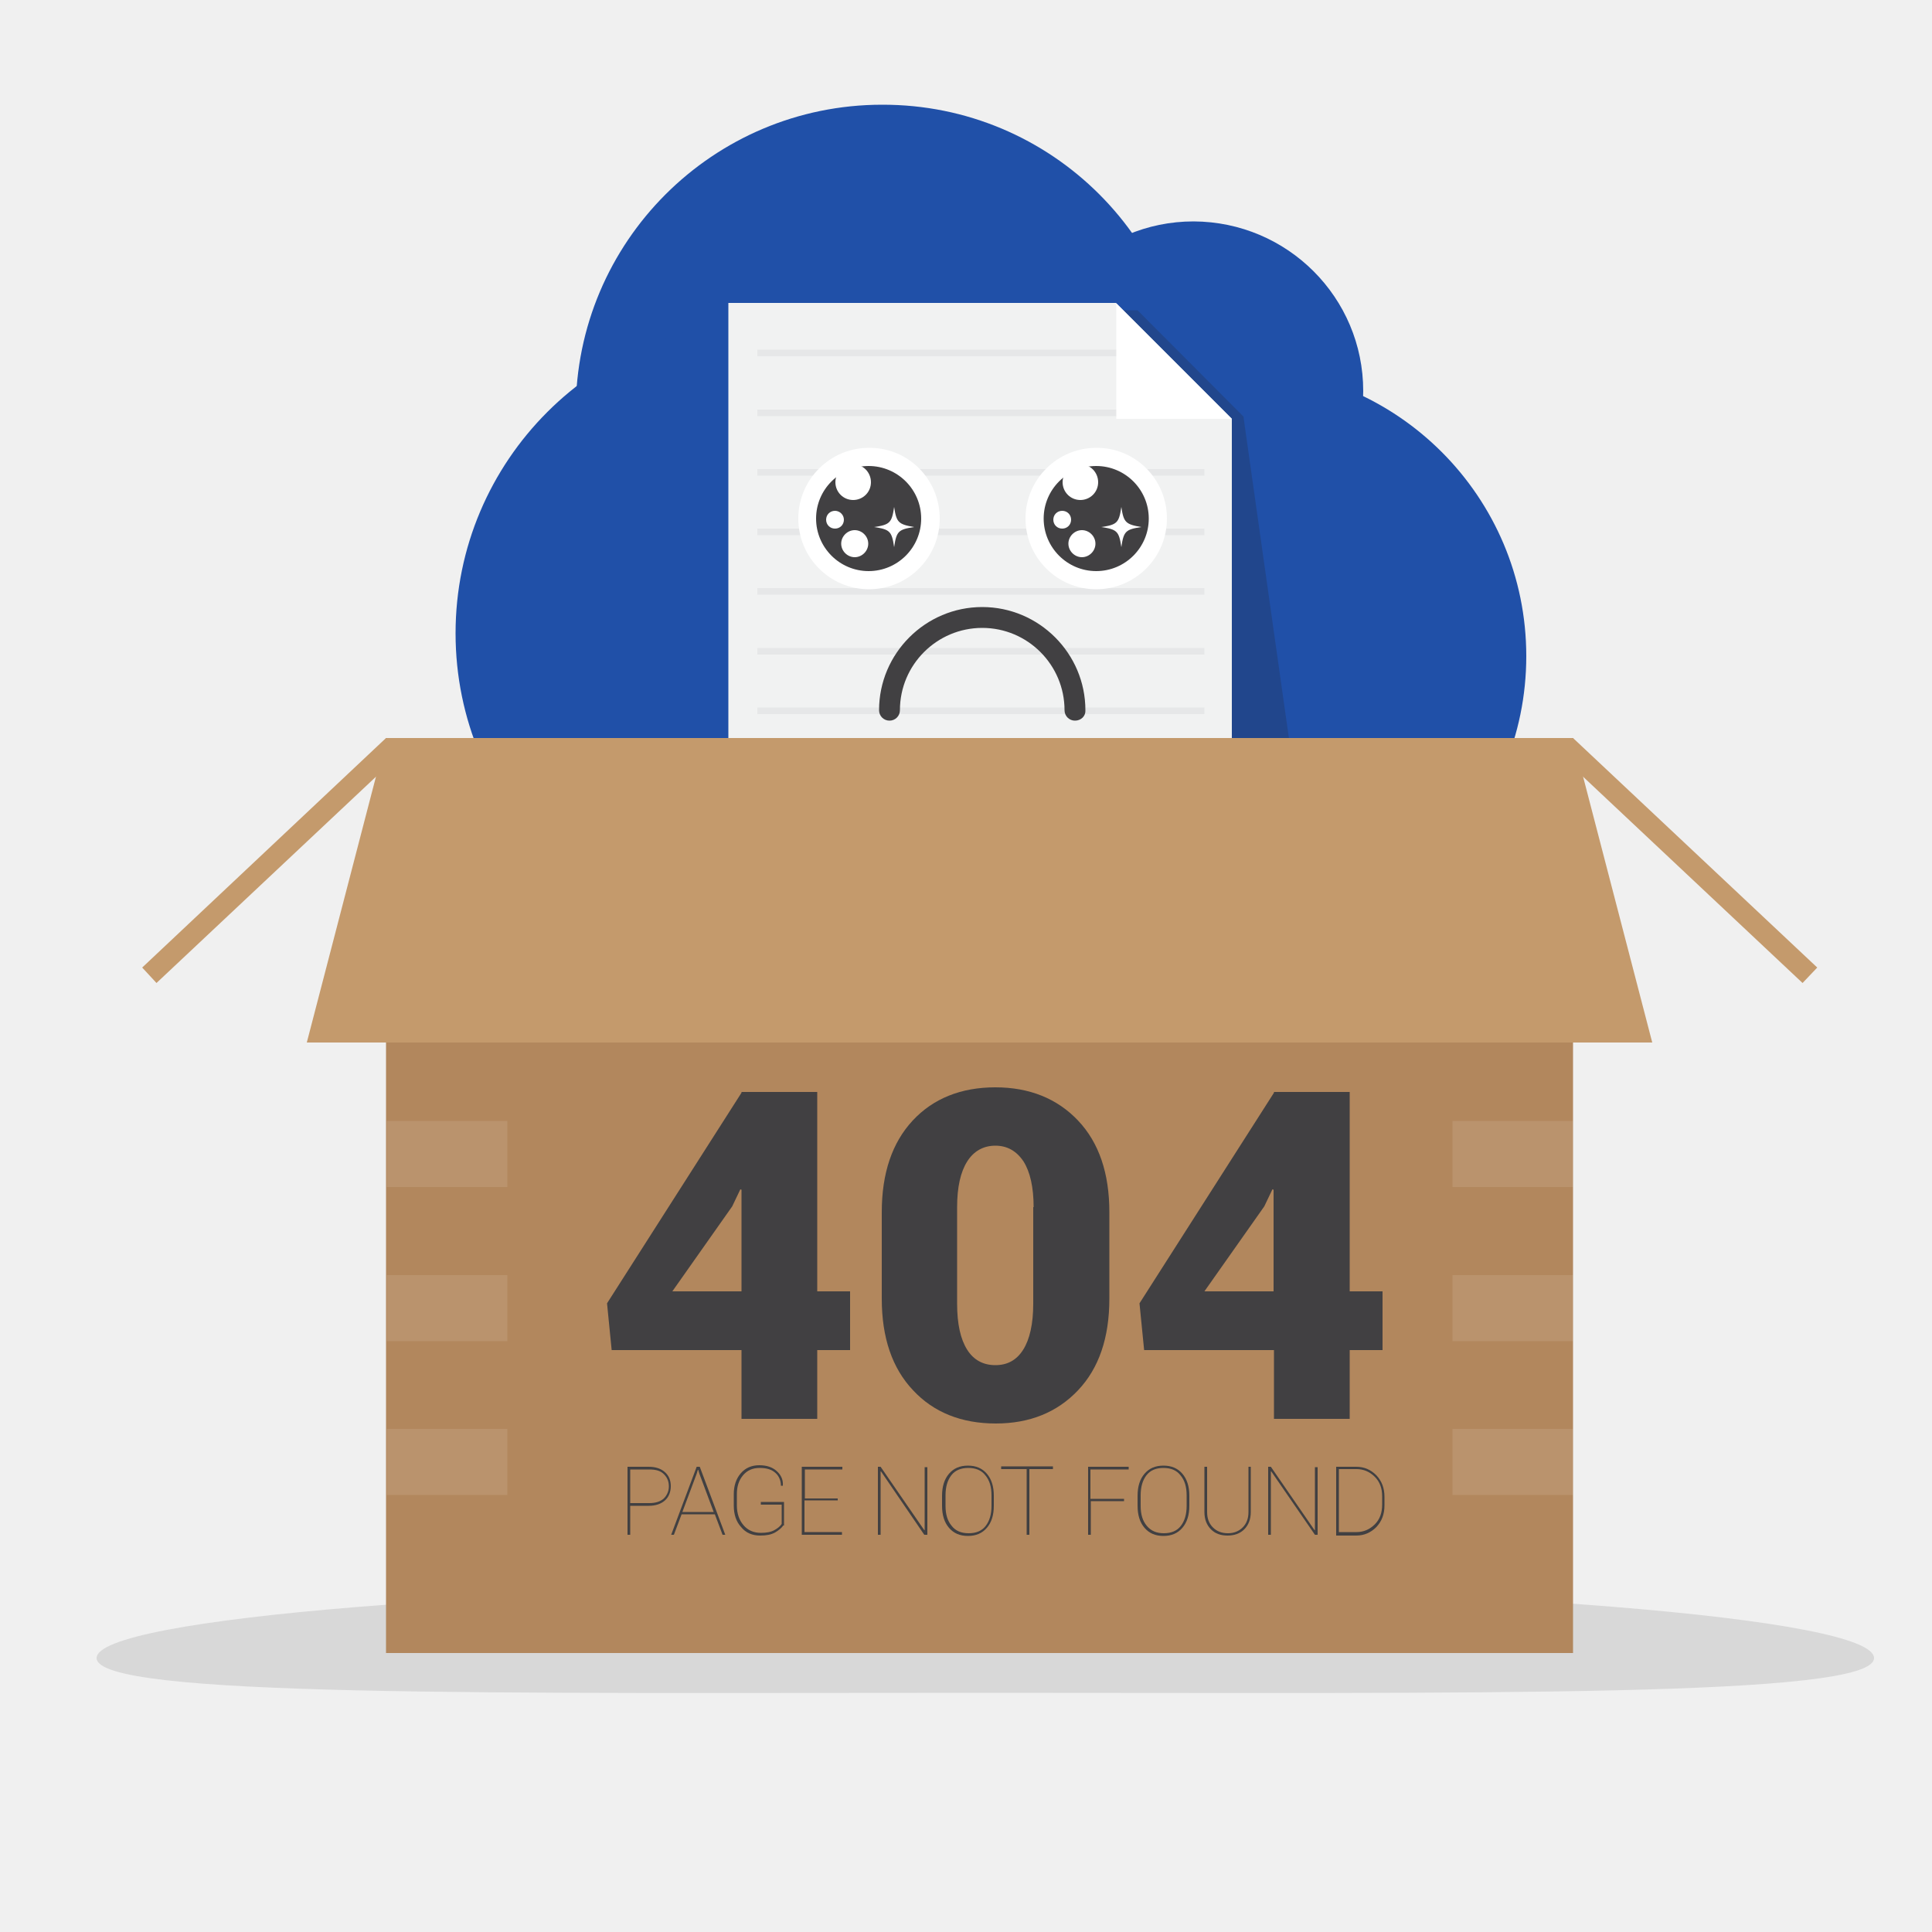
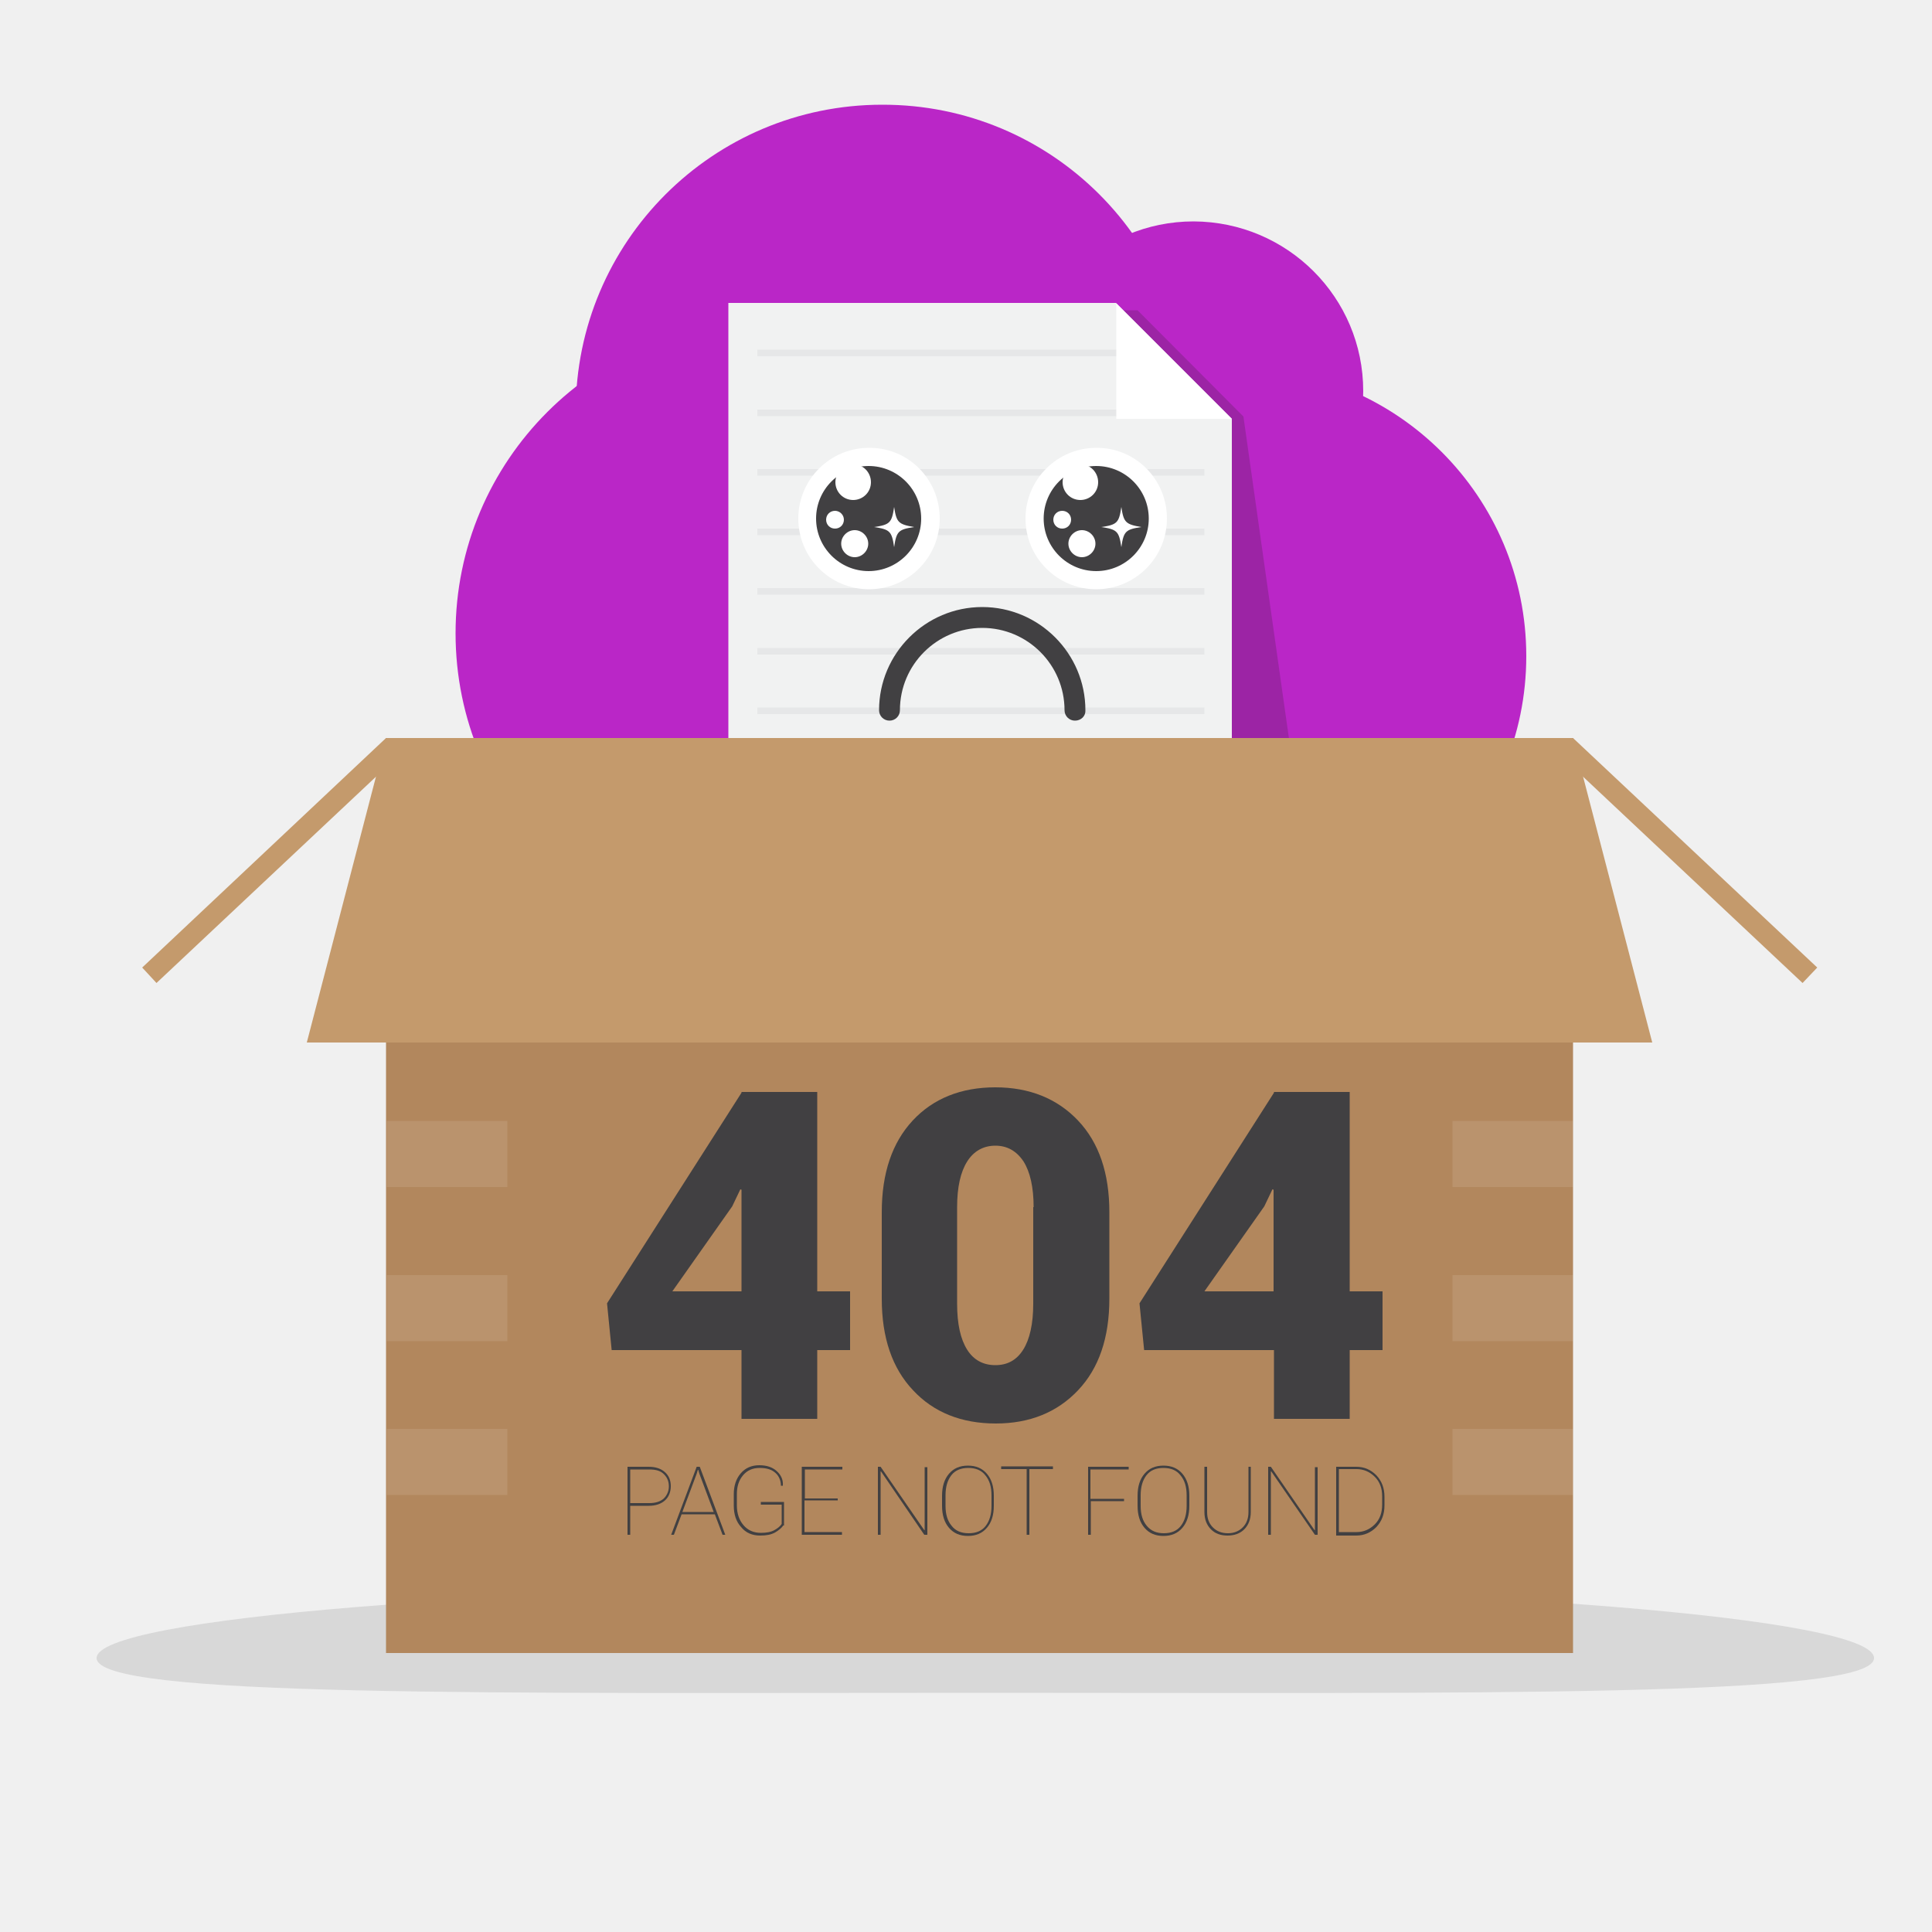
<svg xmlns="http://www.w3.org/2000/svg" version="1.1" x="0px" y="0px" viewBox="0 0 500 500" style="enable-background:new 0 0 500 500;" xml:space="preserve">
  <style type="text/css">
	.st0{opacity:0.1;fill:black;}
- 	.st1{fill:#2050a8;}
+ 	.st1{fill:#ba26c7;;}
	.st2{opacity:0.2;}
	.st3{fill:#231F20;}
	.st4{fill:#F1F2F2;}
	.st5{fill:#E6E7E8;}
	.st6{fill:#FFFFFF;}
	.st7{fill:#414042;}
	.st8{fill:#B2875D;}
	.st9{opacity:0.1;}
	.st10{fill:#C49A6C;}
</style>
  <g id="BACKGROUND_2">
</g>
  <g id="BACKGROUND_1">
    <g>
      <g>
        <path class="st0" d="M485,429.1c0,10.3-103,9-230,9c-127,0-230,1.3-230-9c0-10.3,103-18.7,230-18.7     C382,410.4,485,418.7,485,429.1z" />
        <g>
          <g>
            <g>
              <path class="st1" d="M335.8,175.2c0,46.2-37.5,83.7-83.7,83.7c-46.2,0-83.7-37.5-83.7-83.7c0-46.2,37.5-83.7,83.7-83.7        C298.3,91.5,335.8,129,335.8,175.2z" />
              <g>
                <path class="st1" d="M307.7,106.4c0,43.8-35.5,79.4-79.4,79.4c-43.8,0-79.3-35.5-79.3-79.4c0-43.8,35.5-79.3,79.3-79.3         C272.2,27,307.7,62.5,307.7,106.4z" />
                <path class="st1" d="M352.8,101.2c0,24.2-19.6,43.9-43.9,43.9c-24.2,0-43.9-19.6-43.9-43.9c0-24.2,19.6-43.9,43.9-43.9         C333.2,57.4,352.8,77,352.8,101.2z" />
                <path class="st1" d="M279.9,163.9c0,44.7-36.3,81-81,81c-44.7,0-81-36.3-81-81c0-44.7,36.3-81,81-81         C243.6,82.9,279.9,119.2,279.9,163.9z" />
                <path class="st1" d="M395,169.8c0,41.3-33.5,74.7-74.7,74.7c-41.3,0-74.7-33.5-74.7-74.7c0-41.3,33.5-74.7,74.7-74.7         C361.6,95.1,395,128.6,395,169.8z" />
              </g>
            </g>
            <g>
              <g class="st2">
                <polygon class="st3" points="294.4,80.3 294.5,80.3 194,80.3 194,237.2 340.2,237.9 321.8,107.8        " />
              </g>
              <g>
                <polygon class="st4" points="288.9,78.5 288.9,78.4 188.5,78.4 188.5,235.3 318.8,235.3 318.8,108.4        " />
              </g>
              <g>
                <rect x="196" y="90.5" class="st5" width="99.6" height="1.7" />
                <rect x="196" y="106" class="st5" width="115.7" height="1.7" />
                <rect x="196" y="121.4" class="st5" width="115.7" height="1.7" />
                <rect x="196" y="136.8" class="st5" width="115.7" height="1.7" />
                <rect x="196" y="152.2" class="st5" width="115.7" height="1.7" />
                <rect x="196" y="167.7" class="st5" width="115.7" height="1.7" />
                <rect x="196" y="183.1" class="st5" width="115.7" height="1.7" />
                <rect x="196" y="198.5" class="st5" width="115.7" height="1.7" />
                <rect x="196" y="213.9" class="st5" width="115.7" height="1.7" />
                <rect x="196" y="229.4" class="st5" width="115.7" height="1.7" />
              </g>
              <polygon class="st6" points="318.8,108.4 288.9,108.4 288.9,78.5       " />
              <g>
                <g>
                  <g>
                    <path class="st6" d="M243.2,134.2c0,10.1-8.2,18.3-18.3,18.3c-10.1,0-18.3-8.2-18.3-18.3c0-10.1,8.2-18.3,18.3-18.3           C235,115.8,243.2,124,243.2,134.2z" />
                    <path class="st7" d="M238.4,134.2c0,7.5-6.1,13.6-13.6,13.6s-13.6-6.1-13.6-13.6c0-7.5,6.1-13.6,13.6-13.6           S238.4,126.7,238.4,134.2z" />
                    <path class="st6" d="M225.4,124.8c0,2.6-2.1,4.6-4.6,4.6c-2.6,0-4.6-2.1-4.6-4.6c0-2.6,2.1-4.6,4.6-4.6           C223.3,120.1,225.4,122.2,225.4,124.8z" />
                    <path class="st6" d="M218.4,134.5c0,1.3-1,2.3-2.3,2.3c-1.3,0-2.3-1-2.3-2.3c0-1.3,1-2.3,2.3-2.3           C217.3,132.2,218.4,133.2,218.4,134.5z" />
                    <path class="st6" d="M224.7,140.7c0,1.9-1.6,3.5-3.5,3.5c-1.9,0-3.5-1.6-3.5-3.5c0-1.9,1.6-3.5,3.5-3.5           C223.1,137.2,224.7,138.8,224.7,140.7z" />
                    <path class="st6" d="M236.6,136.4c-4.1,0.6-4.6,1.1-5.2,5.2c-0.6-4.1-1.1-4.6-5.2-5.2c4.1-0.6,4.6-1.1,5.2-5.2           C232,135.2,232.5,135.7,236.6,136.4z" />
                  </g>
                  <g>
                    <path class="st6" d="M302,134.2c0,10.1-8.2,18.3-18.3,18.3c-10.1,0-18.3-8.2-18.3-18.3c0-10.1,8.2-18.3,18.3-18.3           C293.8,115.8,302,124,302,134.2z" />
                    <path class="st7" d="M297.3,134.2c0,7.5-6.1,13.6-13.6,13.6c-7.5,0-13.6-6.1-13.6-13.6c0-7.5,6.1-13.6,13.6-13.6           C291.2,120.6,297.3,126.7,297.3,134.2z" />
                    <path class="st6" d="M284.2,124.8c0,2.6-2.1,4.6-4.6,4.6c-2.6,0-4.6-2.1-4.6-4.6c0-2.6,2.1-4.6,4.6-4.6           C282.1,120.1,284.2,122.2,284.2,124.8z" />
                    <path class="st6" d="M277.2,134.5c0,1.3-1,2.3-2.3,2.3c-1.3,0-2.3-1-2.3-2.3c0-1.3,1-2.3,2.3-2.3           C276.2,132.2,277.2,133.2,277.2,134.5z" />
                    <path class="st6" d="M283.5,140.7c0,1.9-1.6,3.5-3.5,3.5s-3.5-1.6-3.5-3.5c0-1.9,1.6-3.5,3.5-3.5S283.5,138.8,283.5,140.7z           " />
                    <path class="st6" d="M295.4,136.4c-4.1,0.6-4.6,1.1-5.2,5.2c-0.6-4.1-1.1-4.6-5.2-5.2c4.1-0.6,4.6-1.1,5.2-5.2           C290.8,135.2,291.3,135.7,295.4,136.4z" />
                  </g>
                </g>
                <g>
                  <g>
                    <path class="st7" d="M278.2,186.5c-1.5,0-2.7-1.2-2.7-2.7c0-11.7-9.5-21.3-21.3-21.3c-11.7,0-21.3,9.5-21.3,21.3           c0,1.5-1.2,2.7-2.7,2.7c-1.5,0-2.7-1.2-2.7-2.7c0-14.7,12-26.7,26.7-26.7c14.7,0,26.7,12,26.7,26.7           C281,185.3,279.8,186.5,278.2,186.5z" />
                  </g>
                </g>
              </g>
            </g>
          </g>
          <g>
            <g>
              <g>
                <polygon class="st8" points="407.1,427.8 99.9,427.8 99.9,191 407.1,191        " />
              </g>
              <g>
                <g class="st9">
                  <rect x="100.1" y="290.1" class="st6" width="31.2" height="17.1" />
                </g>
                <g class="st9">
                  <rect x="100.1" y="330" class="st6" width="31.2" height="17.1" />
                </g>
                <g class="st9">
                  <rect x="100.1" y="369.8" class="st6" width="31.2" height="17.1" />
                </g>
                <g class="st9">
                  <rect x="375.9" y="290.1" class="st6" width="31.2" height="17.1" />
                </g>
                <g class="st9">
                  <rect x="375.9" y="330" class="st6" width="31.2" height="17.1" />
                </g>
                <g class="st9">
                  <rect x="375.9" y="369.8" class="st6" width="31.2" height="17.1" />
                </g>
              </g>
            </g>
            <g>
              <g>
                <polygon class="st10" points="466.5,254.4 403.3,195 407.1,191 470.3,250.4        " />
              </g>
              <g>
                <polygon class="st10" points="40.5,254.4 103.7,195 99.9,191 36.8,250.4        " />
              </g>
              <g>
                <polygon class="st10" points="427.6,269.8 79.4,269.8 99.9,191 407.1,191        " />
              </g>
            </g>
          </g>
        </g>
      </g>
      <g>
        <g>
          <path class="st7" d="M211.5,334.2h8.5v15.2h-8.5v17.8h-19.6v-17.8h-33.6l-1.2-12.1l34.8-54.5v-0.2h19.6V334.2z M174,334.2h17.9      v-26.3l-0.3-0.1l-2.1,4.4L174,334.2z" />
          <path class="st7" d="M287.1,336.1c0,10.1-2.7,18-8.1,23.7s-12.5,8.6-21.3,8.6c-8.9,0-16.1-2.9-21.4-8.6      c-5.4-5.7-8.1-13.6-8.1-23.7v-22.4c0-10.1,2.7-18,8-23.7s12.5-8.6,21.4-8.6c8.8,0,16,2.9,21.4,8.6c5.4,5.7,8.1,13.6,8.1,23.7      V336.1z M267.5,312.4c0-5.1-0.9-9.1-2.6-11.8c-1.8-2.7-4.2-4.1-7.3-4.1c-3.1,0-5.6,1.4-7.3,4.1c-1.7,2.7-2.6,6.6-2.6,11.8v25      c0,5.3,0.9,9.2,2.6,11.9c1.7,2.7,4.2,4,7.3,4c3.1,0,5.5-1.3,7.2-4s2.6-6.7,2.6-11.9V312.4z" />
          <path class="st7" d="M349.3,334.2h8.5v15.2h-8.5v17.8h-19.6v-17.8h-33.6l-1.2-12.1l34.8-54.5v-0.2h19.6V334.2z M311.7,334.2      h17.9v-26.3l-0.3-0.1l-2.1,4.4L311.7,334.2z" />
        </g>
        <g>
          <path class="st7" d="M163.1,389.6v7.6h-0.7v-17.6h5.5c1.8,0,3.2,0.5,4.2,1.4c1,0.9,1.5,2.1,1.5,3.6c0,1.5-0.5,2.8-1.5,3.7      c-1,0.9-2.4,1.4-4.2,1.4H163.1z M163.1,389h4.9c1.7,0,2.9-0.4,3.8-1.2c0.8-0.8,1.3-1.9,1.3-3.1c0-1.3-0.4-2.3-1.3-3.2      s-2.1-1.2-3.8-1.2h-4.9V389z" />
          <path class="st7" d="M185,391.9h-8.6l-2,5.3h-0.7l6.6-17.6h0.8l6.6,17.6h-0.7L185,391.9z M176.6,391.3h8.1l-3.7-9.9l-0.3-1h-0.1      l-0.3,1L176.6,391.3z" />
          <path class="st7" d="M202.7,394.8c-0.4,0.6-1.1,1.2-2.1,1.8c-1.1,0.6-2.3,0.8-3.9,0.8c-2,0-3.7-0.7-4.9-2.2      c-1.3-1.4-1.9-3.3-1.9-5.6v-2.9c0-2.2,0.6-4,1.8-5.4c1.2-1.4,2.8-2.1,4.8-2.1c1.9,0,3.4,0.5,4.5,1.5c1.1,1,1.7,2.2,1.6,3.7      l0,0.1h-0.5c0-1.3-0.5-2.5-1.4-3.3c-1-0.9-2.3-1.3-4.1-1.3c-1.8,0-3.2,0.6-4.3,1.9c-1.1,1.3-1.6,2.9-1.6,4.9v2.9      c0,2.1,0.6,3.8,1.7,5.1c1.1,1.3,2.6,2,4.5,2c1.4,0,2.6-0.2,3.5-0.7c0.9-0.5,1.5-1,1.9-1.6v-5h-5.4v-0.7h6V394.8z" />
          <path class="st7" d="M216.7,388.3h-8.5v8.2h9.7v0.7h-10.4v-17.6H218v0.7h-9.7v7.5h8.5V388.3z" />
          <path class="st7" d="M239.9,397.2h-0.7L228,380.8l-0.1,0v16.4h-0.7v-17.6h0.7l11.3,16.4l0.1,0v-16.3h0.7V397.2z" />
          <path class="st7" d="M257.2,389.7c0,2.4-0.6,4.3-1.8,5.7c-1.2,1.4-2.8,2.1-4.9,2.1c-2.1,0-3.7-0.7-4.9-2.1      c-1.2-1.4-1.8-3.3-1.8-5.7v-2.6c0-2.4,0.6-4.3,1.8-5.7c1.2-1.4,2.8-2.1,4.9-2.1c2.1,0,3.7,0.7,4.9,2.1s1.8,3.3,1.8,5.7V389.7z       M256.6,387c0-2.2-0.5-3.9-1.6-5.2c-1-1.3-2.5-1.9-4.4-1.9c-1.9,0-3.4,0.6-4.4,1.9c-1,1.3-1.5,3-1.5,5.2v2.7      c0,2.2,0.5,3.9,1.6,5.2c1,1.3,2.5,1.9,4.4,1.9s3.4-0.6,4.4-1.9c1-1.3,1.5-3,1.5-5.2V387z" />
          <path class="st7" d="M272.6,380.2h-6.2v17h-0.7v-17h-6.6v-0.7h13.4V380.2z" />
          <path class="st7" d="M291,388.5h-8.7v8.7h-0.7v-17.6h10.5v0.7h-9.9v7.6h8.7V388.5z" />
          <path class="st7" d="M307.8,389.7c0,2.4-0.6,4.3-1.8,5.7c-1.2,1.4-2.8,2.1-4.9,2.1c-2.1,0-3.7-0.7-4.9-2.1s-1.8-3.3-1.8-5.7      v-2.6c0-2.4,0.6-4.3,1.8-5.7c1.2-1.4,2.8-2.1,4.9-2.1c2.1,0,3.7,0.7,4.9,2.1s1.8,3.3,1.8,5.7V389.7z M307.1,387      c0-2.2-0.5-3.9-1.6-5.2c-1-1.3-2.5-1.9-4.4-1.9c-1.9,0-3.4,0.6-4.4,1.9c-1,1.3-1.5,3-1.5,5.2v2.7c0,2.2,0.5,3.9,1.6,5.2      s2.5,1.9,4.4,1.9s3.4-0.6,4.4-1.9c1-1.3,1.5-3,1.5-5.2V387z" />
          <path class="st7" d="M323.7,379.6v11.7c0,1.9-0.6,3.4-1.7,4.5s-2.6,1.6-4.3,1.6c-1.8,0-3.2-0.5-4.3-1.6      c-1.1-1.1-1.7-2.6-1.7-4.5v-11.7h0.7v11.7c0,1.7,0.5,3,1.5,4c1,1,2.3,1.5,3.9,1.5c1.5,0,2.8-0.5,3.8-1.5c1-1,1.5-2.3,1.5-4      v-11.7H323.7z" />
          <path class="st7" d="M341,397.2h-0.7l-11.3-16.4l-0.1,0v16.4h-0.7v-17.6h0.7l11.3,16.4l0.1,0v-16.3h0.7V397.2z" />
          <path class="st7" d="M345.8,397.2v-17.6h5.2c2,0,3.7,0.7,5.2,2.2c1.4,1.5,2.1,3.3,2.1,5.6v2.2c0,2.3-0.7,4.1-2.1,5.6      c-1.4,1.4-3.1,2.2-5.2,2.2H345.8z M346.5,380.2v16.3h4.6c1.8,0,3.4-0.7,4.7-2c1.3-1.3,1.9-3,1.9-5.1v-2.2c0-2-0.6-3.7-1.9-5      c-1.3-1.3-2.9-2-4.7-2H346.5z" />
        </g>
      </g>
    </g>
  </g>
  <g id="DESIGNED_BY_FREEPIK">
</g>
</svg>
